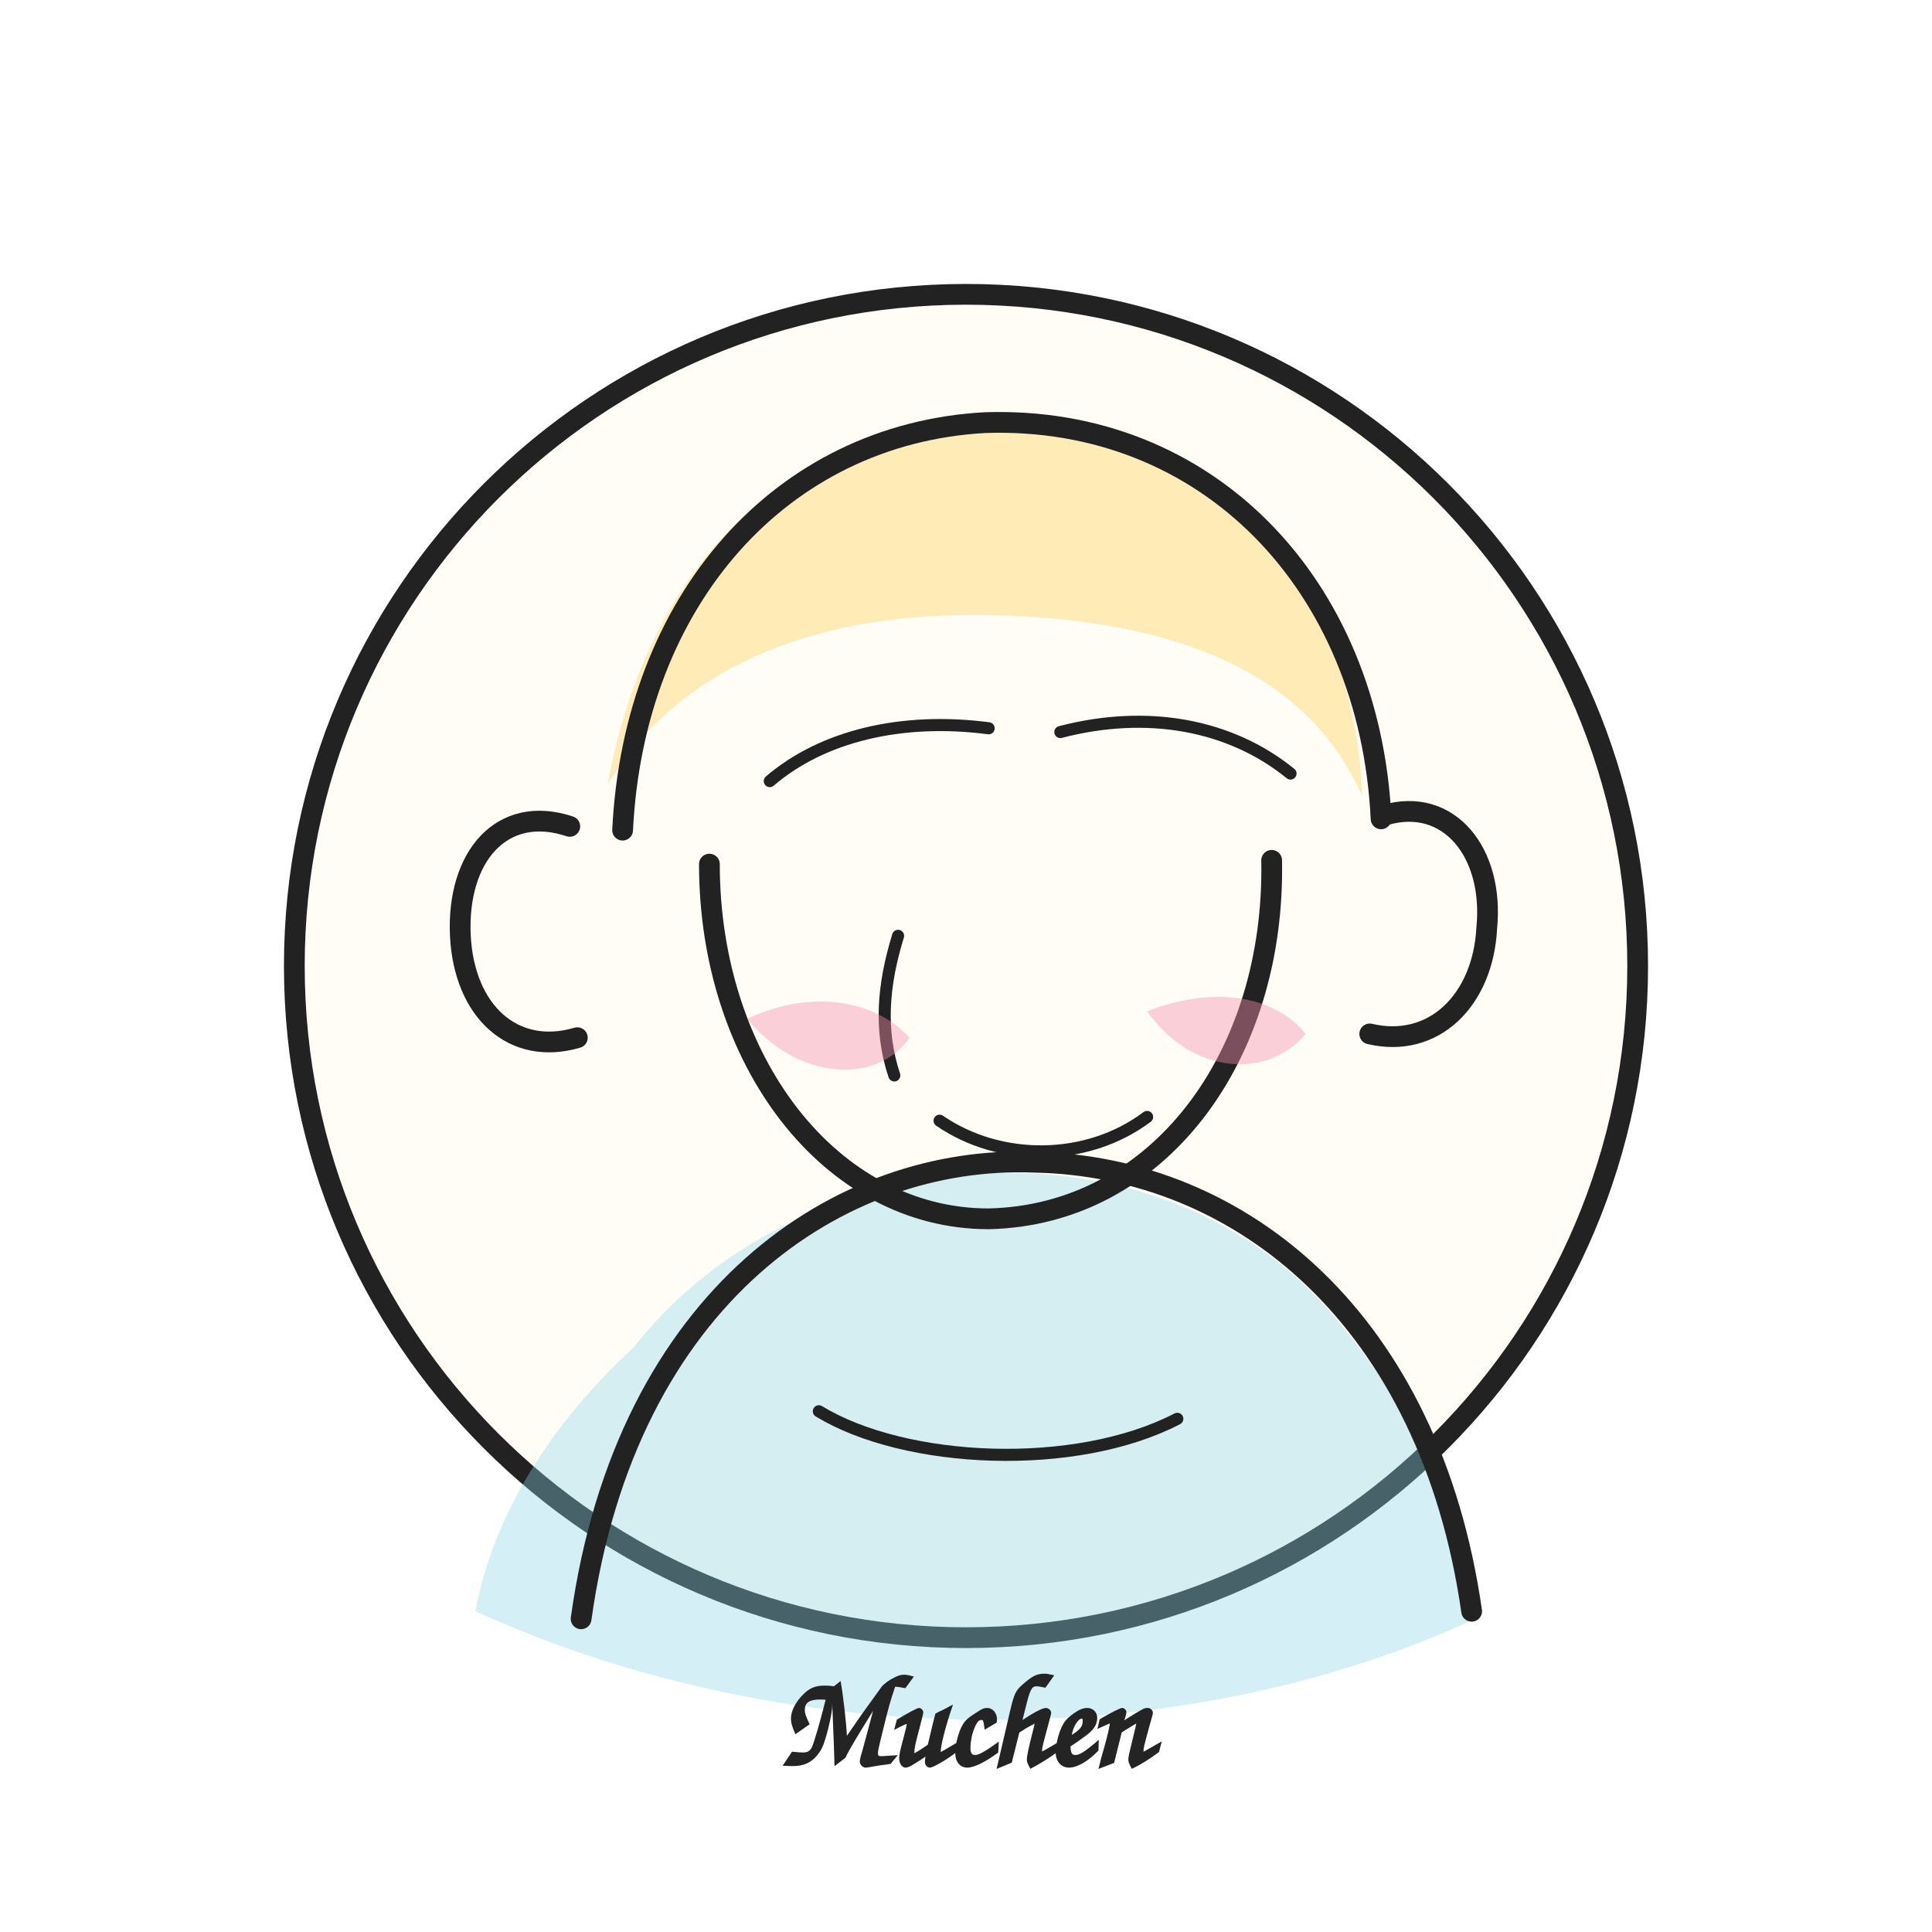
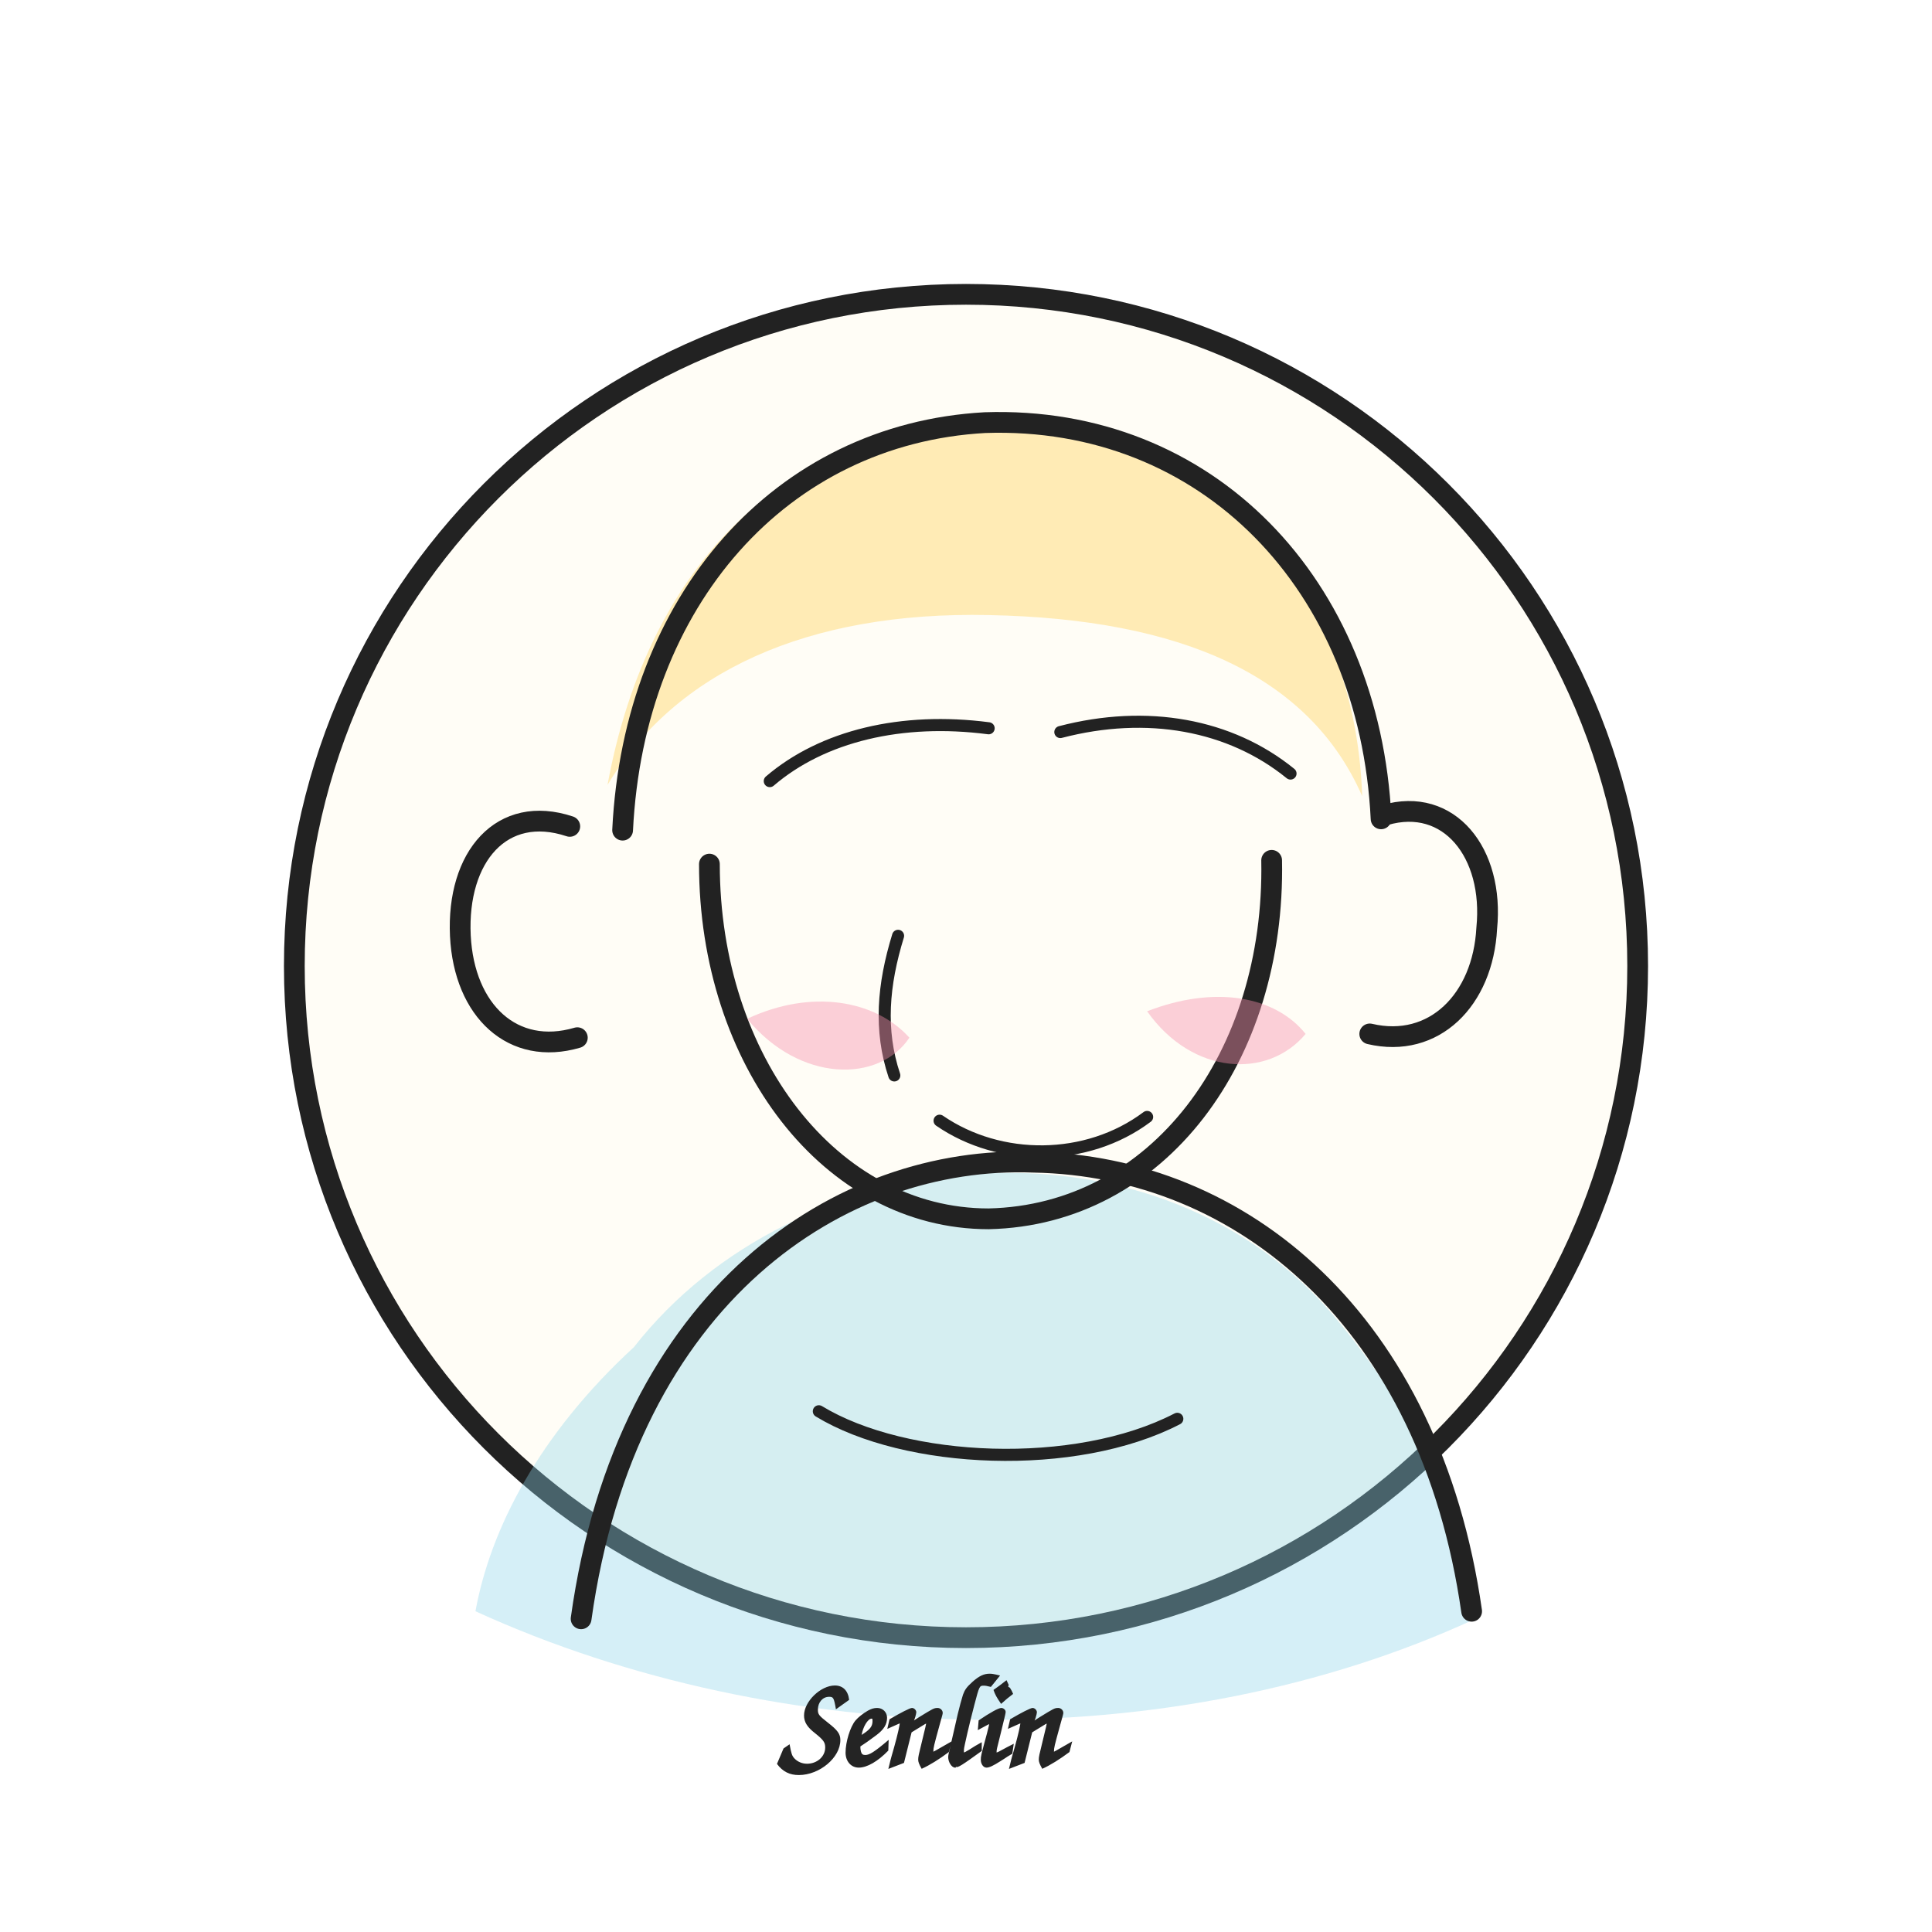
<svg xmlns="http://www.w3.org/2000/svg" viewBox="0 0 512 512">
  <style>
    .ink{fill:none;stroke:#222;stroke-width:5.5;stroke-linecap:round;stroke-linejoin:round}
    .thin{fill:none;stroke:#222;stroke-width:3.2;stroke-linecap:round;stroke-linejoin:round}
    .paper{fill:#fffdf5;opacity:.88}.blue{fill:#8bd2e8;opacity:.36}.pink{fill:#f58fac;opacity:.42}.yellow{fill:#ffd86f;opacity:.48}
    text{font-family:"Comic Sans MS","Cabin Sketch",cursive;font-weight:700;fill:#242424}
  </style>
  <circle cx="256" cy="256" r="178" class="paper" />
  <circle cx="256" cy="256" r="178" class="ink" />
  <path class="blue" d="M168 357c43-55 136-64 184-10 25 29 36 58 39 82-80 37-184 35-265-2 4-22 17-47 42-70z" />
  <path class="ink" d="M154 429c12-86 69-123 120-121 55 1 105 42 116 119" />
  <path class="yellow" d="M161 208c11-60 49-95 100-96 58 0 98 41 100 99-14-32-48-47-99-48-48-1-83 15-101 45z" />
  <path class="ink" d="M165 220c3-61 42-105 96-108 59-2 102 43 105 105" />
  <path class="thin" d="M204 207c14-12 35-17 58-14M281 194c23-6 45-2 61 11" />
  <path class="ink" d="M188 229c0 52 32 94 74 94 45-1 76-43 75-95" />
  <path class="thin" d="M238 248c-4 13-5 25-1 37M249 297c16 11 39 11 55-1" />
  <path class="pink" d="M198 270c17-8 34-5 43 5-8 12-29 12-43-5z" />
  <path class="pink" d="M304 268c18-7 34-4 42 6-10 12-30 11-42-6z" />
  <path class="ink" d="M151 219c-18-6-30 8-29 29 1 20 14 32 31 27M367 216c17-5 29 10 27 30-1 19-14 32-31 28" />
  <path class="thin" d="M217 374c23 14 68 16 95 2" />
-   <text x="206" y="468" font-size="34">Muchen</text>
+   <text x="206" y="468" font-size="34">Senlin</text>
</svg>
